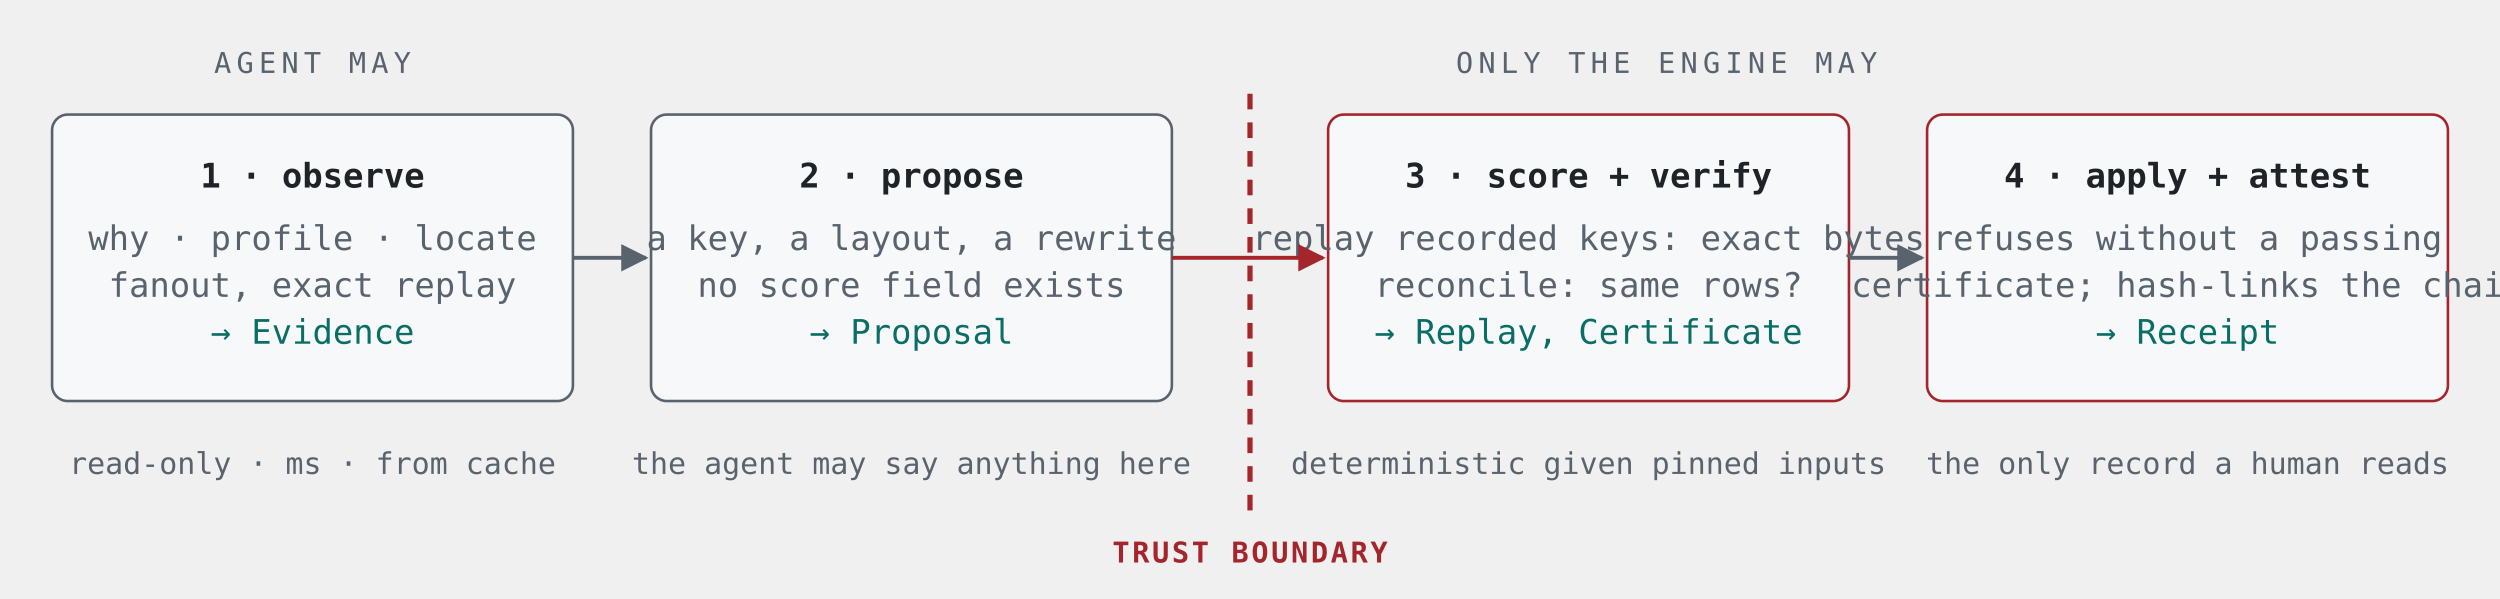
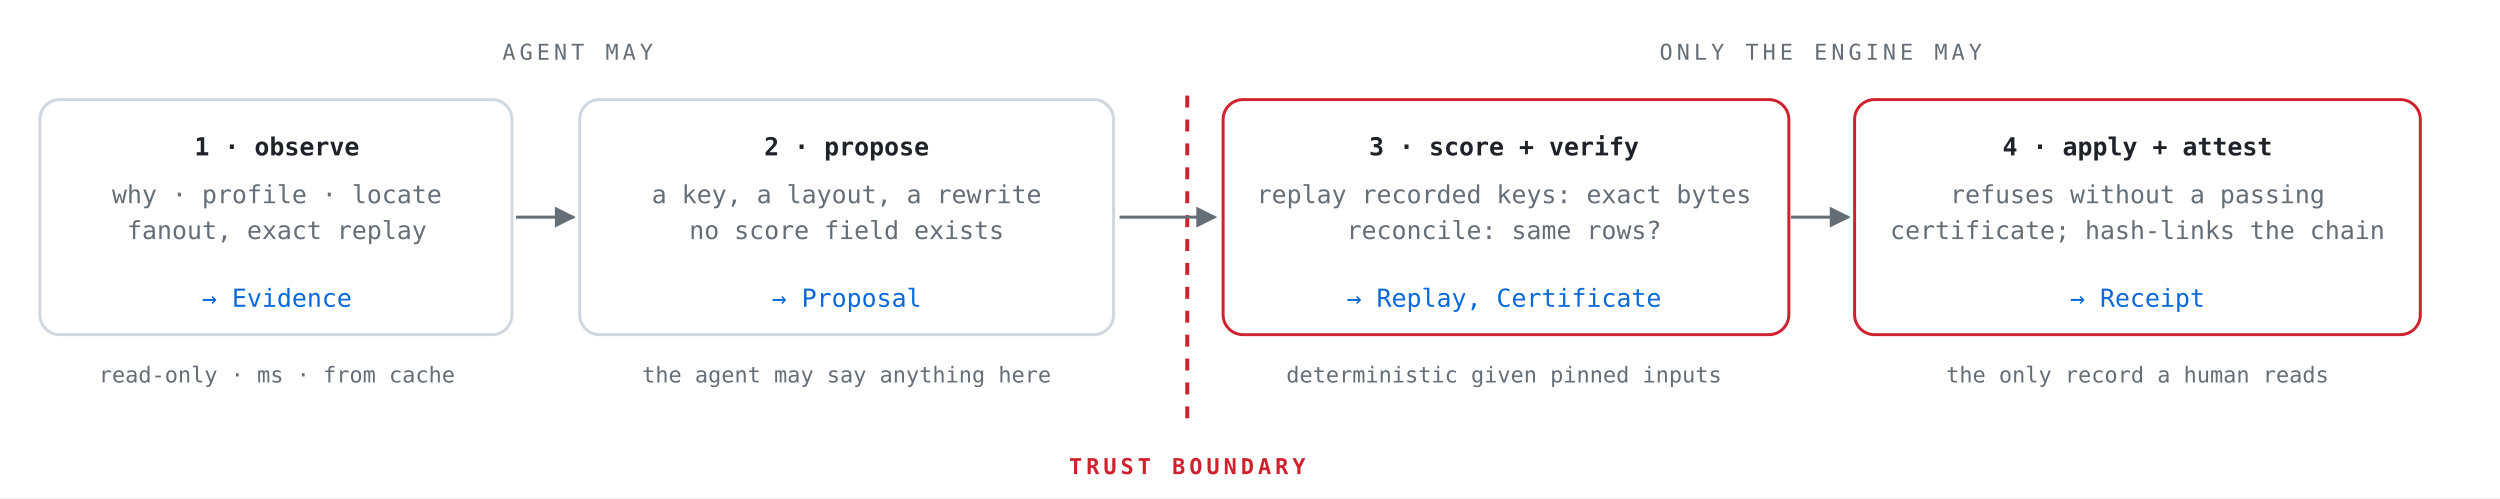
- <svg xmlns="http://www.w3.org/2000/svg" viewBox="0 0 960 230" width="960" height="230" font-family="ui-monospace, SFMono-Regular, Menlo, Consolas, monospace" font-size="13">
+ <svg xmlns="http://www.w3.org/2000/svg" viewBox="0 0 1255 250" width="1255" height="250" font-family="ui-monospace,SFMono-Regular,Menlo,Consolas,monospace" font-size="12.5">
+   <rect width="1255" height="250" fill="#ffffff" />
  <defs>
-     <marker id="a" viewBox="0 0 10 10" refX="9" refY="5" markerWidth="7" markerHeight="7" orient="auto">
-       <path d="M0,0 L10,5 L0,10 z" fill="#59636e" />
-     </marker>
-     <marker id="b" viewBox="0 0 10 10" refX="9" refY="5" markerWidth="7" markerHeight="7" orient="auto">
-       <path d="M0,0 L10,5 L0,10 z" fill="#a4262c" />
+     <marker id="m" viewBox="0 0 10 10" refX="9" refY="5" markerWidth="7" markerHeight="7" orient="auto">
+       <path d="M0,0 L10,5 L0,10 z" fill="#656d76" />
    </marker>
  </defs>
-   <text x="120" y="28" text-anchor="middle" fill="#59636e" font-size="11" letter-spacing="2">AGENT MAY</text>
-   <text x="640" y="28" text-anchor="middle" fill="#59636e" font-size="11" letter-spacing="2">ONLY THE ENGINE MAY</text>
-   <rect x="20" y="44" width="200" height="110" rx="6" fill="#f6f8fa" stroke="#59636e" />
-   <text x="120" y="72" text-anchor="middle" fill="#1f2328" font-weight="600">1 · observe</text>
-   <text x="120" y="96" text-anchor="middle" fill="#59636e">why · profile · locate</text>
-   <text x="120" y="114" text-anchor="middle" fill="#59636e">fanout, exact replay</text>
-   <text x="120" y="132" text-anchor="middle" fill="#0a6e66">→ Evidence</text>
-   <rect x="250" y="44" width="200" height="110" rx="6" fill="#f6f8fa" stroke="#59636e" />
-   <text x="350" y="72" text-anchor="middle" fill="#1f2328" font-weight="600">2 · propose</text>
-   <text x="350" y="96" text-anchor="middle" fill="#59636e">a key, a layout, a rewrite</text>
-   <text x="350" y="114" text-anchor="middle" fill="#59636e">no score field exists</text>
-   <text x="350" y="132" text-anchor="middle" fill="#0a6e66">→ Proposal</text>
-   <line x1="480" y1="36" x2="480" y2="196" stroke="#a4262c" stroke-width="2" stroke-dasharray="6 5" />
-   <text x="480" y="216" text-anchor="middle" fill="#a4262c" font-size="11" font-weight="600" letter-spacing="1">TRUST BOUNDARY</text>
-   <rect x="510" y="44" width="200" height="110" rx="6" fill="#f6f8fa" stroke="#a4262c" />
-   <text x="610" y="72" text-anchor="middle" fill="#1f2328" font-weight="600">3 · score + verify</text>
-   <text x="610" y="96" text-anchor="middle" fill="#59636e">replay recorded keys: exact bytes</text>
-   <text x="610" y="114" text-anchor="middle" fill="#59636e">reconcile: same rows?</text>
-   <text x="610" y="132" text-anchor="middle" fill="#0a6e66">→ Replay, Certificate</text>
-   <rect x="740" y="44" width="200" height="110" rx="6" fill="#f6f8fa" stroke="#a4262c" />
-   <text x="840" y="72" text-anchor="middle" fill="#1f2328" font-weight="600">4 · apply + attest</text>
-   <text x="840" y="96" text-anchor="middle" fill="#59636e">refuses without a passing</text>
-   <text x="840" y="114" text-anchor="middle" fill="#59636e">certificate; hash-links the chain</text>
-   <text x="840" y="132" text-anchor="middle" fill="#0a6e66">→ Receipt</text>
-   <line x1="220" y1="99" x2="248" y2="99" stroke="#59636e" stroke-width="1.5" marker-end="url(#a)" />
-   <line x1="450" y1="99" x2="508" y2="99" stroke="#a4262c" stroke-width="1.5" marker-end="url(#b)" />
-   <line x1="710" y1="99" x2="738" y2="99" stroke="#59636e" stroke-width="1.5" marker-end="url(#a)" />
-   <text x="120" y="182" text-anchor="middle" fill="#59636e" font-size="11.5">read-only · ms · from cache</text>
-   <text x="350" y="182" text-anchor="middle" fill="#59636e" font-size="11.5">the agent may say anything here</text>
-   <text x="610" y="182" text-anchor="middle" fill="#59636e" font-size="11.5">deterministic given pinned inputs</text>
-   <text x="840" y="182" text-anchor="middle" fill="#59636e" font-size="11.5">the only record a human reads</text>
+   <line x1="596" y1="48" x2="596" y2="215" stroke="#cf222e" stroke-width="2" stroke-dasharray="6 6" />
+   <text x="596" y="238" text-anchor="middle" fill="#cf222e" font-size="11" letter-spacing="2" font-weight="700">TRUST BOUNDARY</text>
+   <text x="290" y="30" text-anchor="middle" fill="#656d76" font-size="11" letter-spacing="2">AGENT MAY</text>
+   <text x="914" y="30" text-anchor="middle" fill="#656d76" font-size="11" letter-spacing="2">ONLY THE ENGINE MAY</text>
+   <rect x="20" y="50" width="237" height="118" rx="10" fill="#ffffff" stroke="#d0d7de" stroke-width="1.5" />
+   <text x="139" y="78" text-anchor="middle" fill="#1f2328" font-weight="700">1 · observe</text>
+   <text x="139" y="102" text-anchor="middle" fill="#656d76">why · profile · locate</text>
+   <text x="139" y="120" text-anchor="middle" fill="#656d76">fanout, exact replay</text>
+   <text x="139" y="154" text-anchor="middle" fill="#0969da">→ Evidence</text>
+   <text x="139" y="192" text-anchor="middle" fill="#656d76" font-size="11">read-only · ms · from cache</text>
+   <line x1="259" y1="109.0" x2="288" y2="109.0" stroke="#656d76" stroke-width="1.5" marker-end="url(#m)" />
+   <rect x="291" y="50" width="268" height="118" rx="10" fill="#ffffff" stroke="#d0d7de" stroke-width="1.5" />
+   <text x="425" y="78" text-anchor="middle" fill="#1f2328" font-weight="700">2 · propose</text>
+   <text x="425" y="102" text-anchor="middle" fill="#656d76">a key, a layout, a rewrite</text>
+   <text x="425" y="120" text-anchor="middle" fill="#656d76">no score field exists</text>
+   <text x="425" y="154" text-anchor="middle" fill="#0969da">→ Proposal</text>
+   <text x="425" y="192" text-anchor="middle" fill="#656d76" font-size="11">the agent may say anything here</text>
+   <line x1="562" y1="109.0" x2="610" y2="109.0" stroke="#656d76" stroke-width="1.5" marker-end="url(#m)" />
+   <rect x="614" y="50" width="284" height="118" rx="10" fill="#ffffff" stroke="#cf222e" stroke-width="1.5" />
+   <text x="755" y="78" text-anchor="middle" fill="#1f2328" font-weight="700">3 · score + verify</text>
+   <text x="755" y="102" text-anchor="middle" fill="#656d76">replay recorded keys: exact bytes</text>
+   <text x="755" y="120" text-anchor="middle" fill="#656d76">reconcile: same rows?</text>
+   <text x="755" y="154" text-anchor="middle" fill="#0969da">→ Replay, Certificate</text>
+   <text x="755" y="192" text-anchor="middle" fill="#656d76" font-size="11">deterministic given pinned inputs</text>
+   <line x1="899" y1="109.0" x2="928" y2="109.0" stroke="#656d76" stroke-width="1.5" marker-end="url(#m)" />
+   <rect x="931" y="50" width="284" height="118" rx="10" fill="#ffffff" stroke="#cf222e" stroke-width="1.5" />
+   <text x="1073" y="78" text-anchor="middle" fill="#1f2328" font-weight="700">4 · apply + attest</text>
+   <text x="1073" y="102" text-anchor="middle" fill="#656d76">refuses without a passing</text>
+   <text x="1073" y="120" text-anchor="middle" fill="#656d76">certificate; hash-links the chain</text>
+   <text x="1073" y="154" text-anchor="middle" fill="#0969da">→ Receipt</text>
+   <text x="1073" y="192" text-anchor="middle" fill="#656d76" font-size="11">the only record a human reads</text>
</svg>
